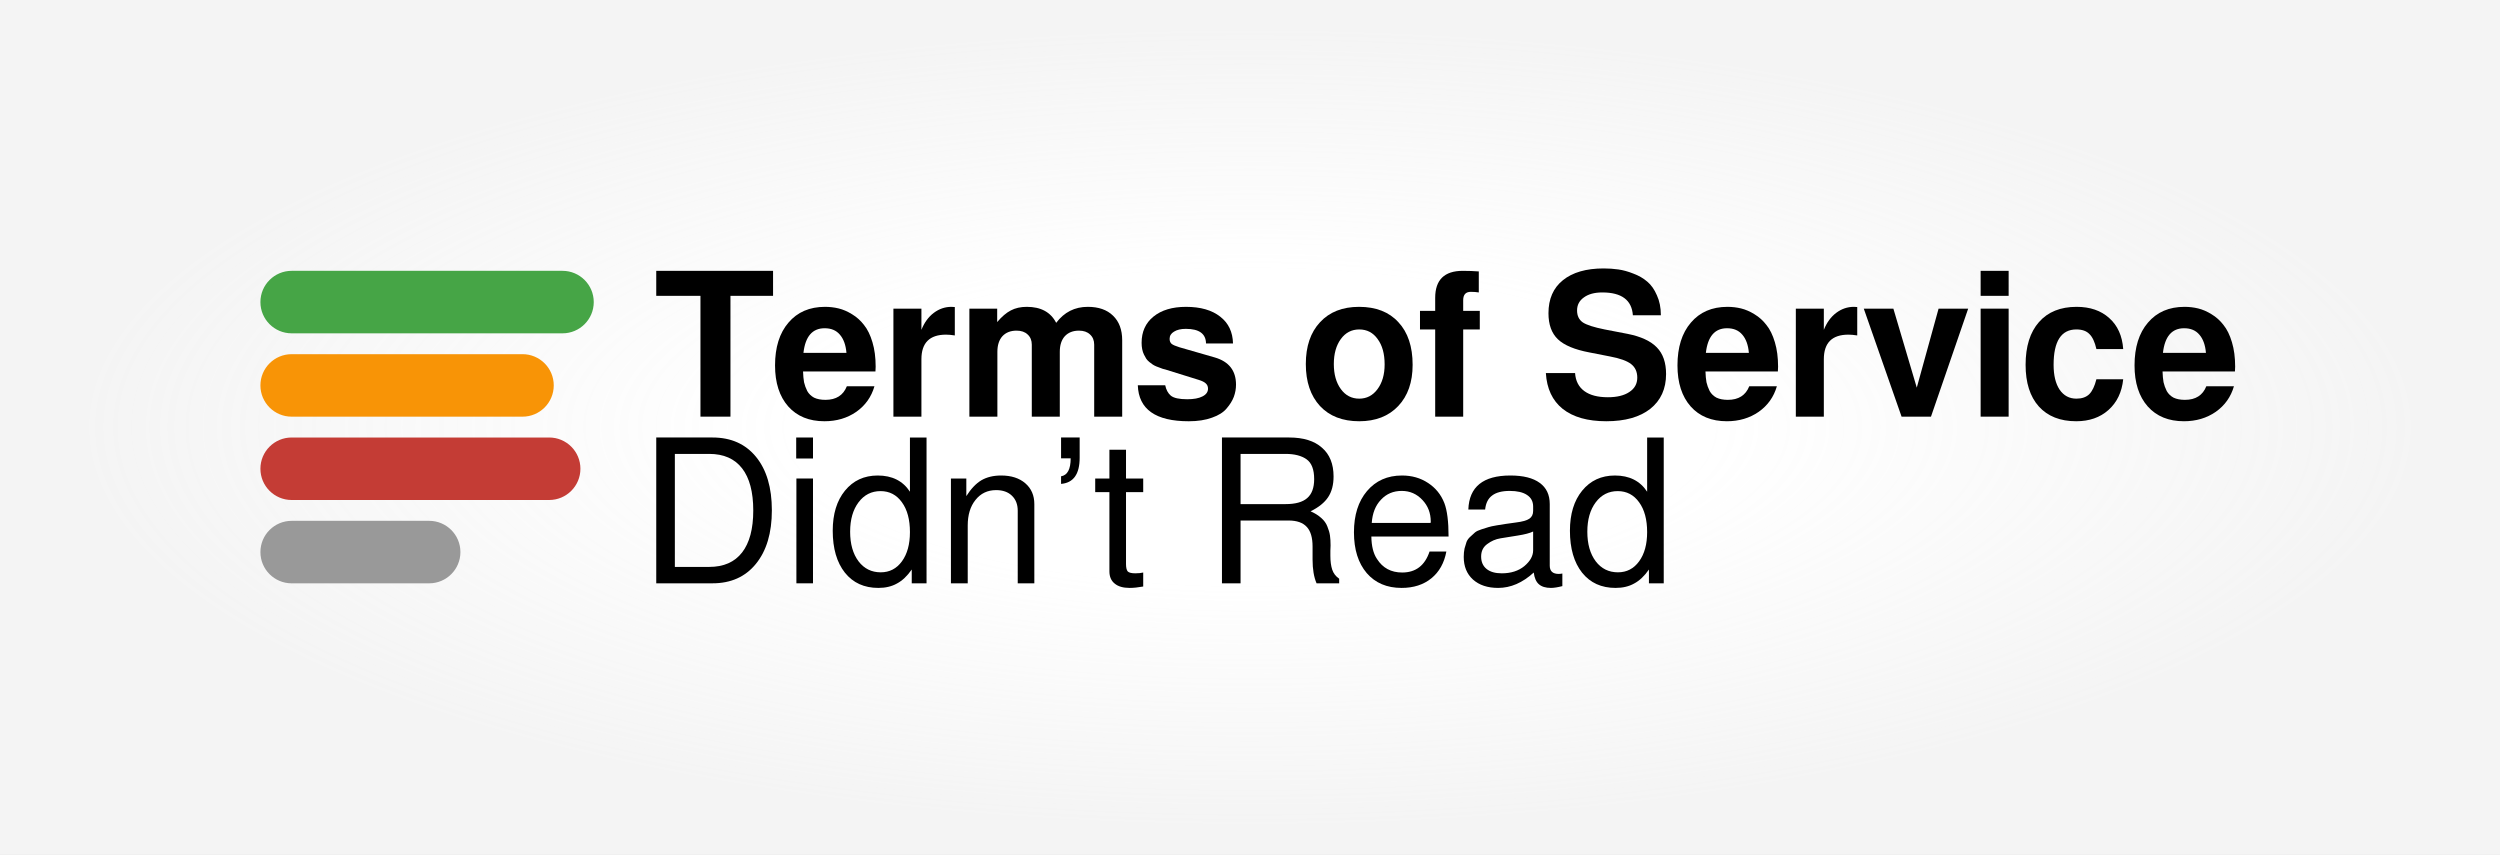
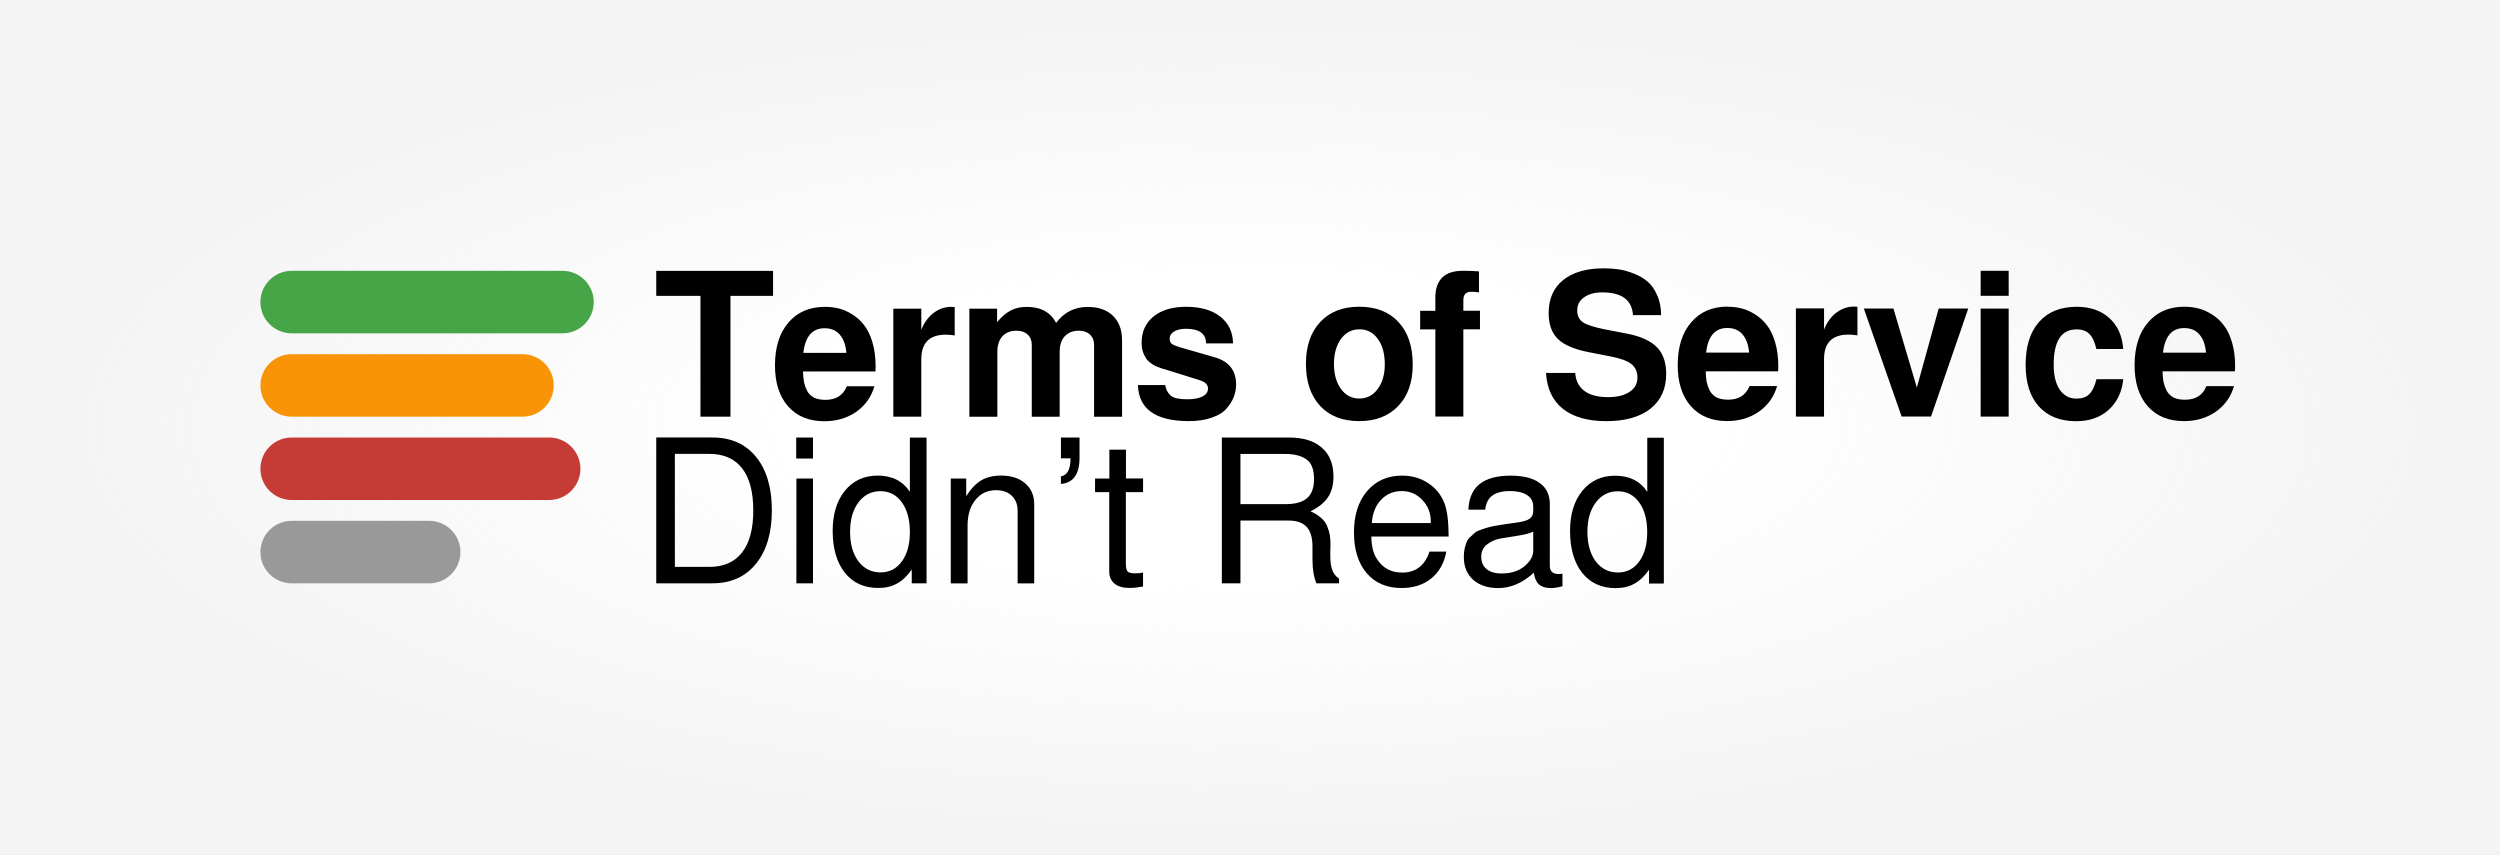
<svg xmlns="http://www.w3.org/2000/svg" xmlns:xlink="http://www.w3.org/1999/xlink" width="960" height="328">
  <defs>
    <radialGradient xlink:href="#a" cx="198.1" cy="329.221" fx="198.1" fy="329.221" r="198.1" gradientTransform="matrix(1 0 0 .379 0 204.579)" gradientUnits="userSpaceOnUse" spreadMethod="pad" />
    <linearGradient id="a">
      <stop offset="0" stop-color="#c8c8c8" stop-opacity="0" />
      <stop offset=".367" stop-color="#c8c8c8" stop-opacity="0" />
      <stop offset=".934" stop-color="#c8c8c8" stop-opacity=".196" />
      <stop offset="1" stop-color="#c8c8c8" stop-opacity=".196" />
    </linearGradient>
    <linearGradient id="b">
      <stop offset="0" stop-color="#c8c8c8" stop-opacity="0" />
      <stop offset=".367" stop-color="#c8c8c8" stop-opacity="0" />
      <stop offset=".934" stop-color="#c8c8c8" stop-opacity=".196" />
      <stop offset="1" stop-color="#c8c8c8" stop-opacity=".196" />
    </linearGradient>
    <radialGradient xlink:href="#b" id="c" gradientUnits="userSpaceOnUse" gradientTransform="matrix(2.423 0 0 .828 -50 17.671)" spreadMethod="pad" cx="198.1" cy="329.221" fx="198.1" fy="329.221" r="198.1" />
  </defs>
  <g transform="translate(50 -126.221)">
    <path fill="#fff" d="M-50 126.22h960v328H-50z" />
    <path fill="url(#c)" d="M-50 126.22h960v328H-50z" />
    <rect ry="12" rx="12" y="230.221" x="50" height="24" width="128" fill="#46a546" />
    <rect width="112.64" height="24" x="50" y="262.221" rx="12" ry="12" fill="#f89406" />
    <rect ry="12" rx="12" y="294.221" x="50" height="24" width="122.88" fill="#c43c35" />
    <rect width="76.8" height="24" x="50" y="326.221" rx="12" ry="12" fill="#999" />
    <g style="line-height:90%" font-size="19.202" letter-spacing="0" word-spacing="0" font-family="FreeSans">
-       <path style="line-height:90%;-inkscape-font-specification:FreeSans Bold" d="M202 350.215V294.22h21.583c7.118 0 12.7 2.485 16.745 7.452 4.045 4.967 6.067 11.803 6.067 20.507s-2.048 15.566-6.144 20.584c-4.045 4.967-9.6 7.45-16.667 7.45H202m7.143-6.298h13.21c5.532 0 9.73-1.843 12.598-5.53 2.868-3.687 4.302-9.063 4.302-16.13 0-7.117-1.434-12.52-4.3-16.206-2.87-3.687-7.067-5.53-12.598-5.53h-13.21v43.396" font-weight="bold" />
-       <path style="line-height:90%;-inkscape-font-specification:FreeSans" d="M262.192 309.967v40.248h-6.375v-40.248h6.375m0-15.746v8.066h-6.452v-8.065h6.452" />
-       <path style="line-height:90%;-inkscape-font-specification:FreeSans" d="M305.793 294.22v55.995h-5.684v-5.3c-1.742 2.51-3.637 4.3-5.685 5.376-1.997 1.128-4.378 1.69-7.143 1.69-5.428 0-9.704-1.945-12.827-5.836-3.124-3.943-4.686-9.32-4.686-16.13 0-6.4 1.56-11.52 4.685-15.362 3.174-3.89 7.373-5.837 12.596-5.837 5.532 0 9.654 2.074 12.368 6.22v-20.814h6.375m-17.666 20.586c-3.482 0-6.3 1.434-8.45 4.3-2.15 2.87-3.225 6.632-3.225 11.292 0 4.71 1.075 8.5 3.226 11.368 2.15 2.816 4.992 4.224 8.525 4.224 3.38 0 6.094-1.408 8.142-4.224 2.048-2.817 3.072-6.555 3.073-11.214 0-4.814-1.025-8.63-3.073-11.445-2.048-2.867-4.788-4.3-8.218-4.3" />
-       <path style="line-height:90%;-inkscape-font-specification:FreeSans" d="M315.154 309.967h5.914v6.76c1.792-2.817 3.712-4.84 5.76-6.07 2.1-1.228 4.635-1.842 7.605-1.842 3.89 0 6.99.998 9.294 2.995 2.304 1.997 3.456 4.66 3.456 7.988v30.417h-6.375v-27.882c0-2.407-.743-4.327-2.228-5.76-1.485-1.434-3.507-2.15-6.067-2.15-3.278 0-5.915 1.253-7.912 3.762-1.996 2.458-2.994 5.735-2.994 9.832v22.198h-6.452v-40.248" />
-       <path style="line-height:90%;-inkscape-font-specification:FreeSans" d="M357.448 294.22h7.143v7.76c0 6.297-2.38 9.65-7.142 10.06v-2.918c2.458-.41 3.687-2.714 3.687-6.913h-3.687v-7.99" />
-       <path style="line-height:90%;-inkscape-font-specification:FreeSans" d="M388.993 309.967v5.223h-6.605v27.574c0 1.434.23 2.407.69 2.92.513.46 1.46.69 2.843.69 1.28 0 2.305-.102 3.073-.307v5.377c-1.997.358-3.738.537-5.223.537-2.51 0-4.43-.562-5.76-1.69-1.332-1.074-1.997-2.636-1.997-4.684V315.19h-5.454v-5.223h5.453v-11.06h6.375v11.06h6.605" />
-       <path style="line-height:90%;-inkscape-font-specification:FreeSans" d="M453.258 322.564c1.64.716 2.996 1.56 4.07 2.534 1.128.973 1.92 2.074 2.382 3.303.512 1.23.845 2.382 1 3.457.152 1.076.23 2.356.23 3.84 0 .462-.025 1.127-.078 1.998v1.92c0 2.1.23 3.866.692 5.3.46 1.434 1.357 2.61 2.688 3.533v1.767h-8.68c-1.024-2.356-1.536-5.403-1.536-9.14v-4.993c0-3.43-.742-5.94-2.227-7.527-1.486-1.64-3.816-2.458-6.99-2.458h-18.435v24.118h-7.143V294.22h25.808c5.48 0 9.678 1.307 12.596 3.918 2.97 2.56 4.455 6.248 4.455 11.06 0 3.176-.69 5.813-2.073 7.912-1.382 2.1-3.635 3.917-6.76 5.454m1.384-12.367c0-3.686-.972-6.22-2.918-7.604-1.946-1.382-4.634-2.073-8.065-2.074h-17.282v19.278h17.282c3.79 0 6.554-.768 8.296-2.304 1.792-1.536 2.688-3.968 2.688-7.297" />
-       <path style="line-height:90%;-inkscape-font-specification:FreeSans" d="M506.248 332.24H476.6c.05 3.688.768 6.556 2.15 8.604 2.202 3.482 5.428 5.223 9.678 5.223 5.223 0 8.73-2.688 10.523-8.065h6.453c-.82 4.404-2.74 7.834-5.76 10.292-3.022 2.458-6.837 3.687-11.445 3.687-5.633 0-10.088-1.893-13.365-5.683-3.277-3.84-4.916-9.063-4.916-15.67 0-6.604 1.665-11.878 4.993-15.82 3.38-3.995 7.86-5.992 13.442-5.992 3.79 0 7.117.947 9.985 2.842 2.918 1.894 5.018 4.48 6.298 7.757 1.075 2.817 1.613 7.092 1.613 12.827m-29.495-5.222h22.582c.05-.102.077-.256.077-.46 0-3.33-1.075-6.12-3.226-8.373-2.15-2.304-4.788-3.456-7.91-3.456-3.227 0-5.89 1.126-7.99 3.38-2.1 2.2-3.277 5.17-3.533 8.908" />
-       <path style="line-height:90%;-inkscape-font-specification:FreeSans" d="M513.842 321.872c.308-8.705 5.684-13.057 16.13-13.057 4.967 0 8.73.947 11.29 2.842 2.56 1.843 3.842 4.557 3.842 8.14v23.658c0 2.1 1.152 3.15 3.456 3.15.46 0 .922-.052 1.383-.154v4.84c-1.793.46-3.252.69-4.38.69-2.047 0-3.61-.485-4.684-1.458-1.025-.922-1.665-2.407-1.92-4.455-4.302 3.943-8.86 5.914-13.673 5.914-4.045 0-7.27-1.074-9.678-3.225-2.356-2.15-3.534-5.044-3.534-8.68 0-1.177.102-2.252.307-3.225.256-.973.512-1.818.768-2.535.308-.768.82-1.46 1.537-2.074.717-.664 1.306-1.202 1.767-1.612.512-.41 1.33-.793 2.458-1.152 1.177-.41 2.074-.69 2.688-.845.615-.203 1.69-.434 3.226-.69 1.536-.256 2.663-.435 3.38-.538.717-.102 1.997-.28 3.84-.537 2.51-.307 4.25-.794 5.223-1.46.972-.665 1.458-1.664 1.458-2.995v-1.69c0-1.946-.793-3.43-2.38-4.455-1.537-1.024-3.74-1.536-6.606-1.536-2.97 0-5.223.588-6.76 1.766-1.536 1.126-2.432 2.918-2.688 5.376h-6.452m12.827 24.502c3.533 0 6.426-.922 8.68-2.765 2.252-1.896 3.378-3.918 3.378-6.07v-7.22c-1.28.616-3.226 1.128-5.837 1.537-2.56.41-4.787.768-6.68 1.076-1.896.307-3.61 1.05-5.148 2.227-1.536 1.127-2.304 2.714-2.304 4.762 0 2.048.69 3.636 2.074 4.762 1.383 1.127 3.328 1.69 5.837 1.69" />
-       <path style="line-height:90%;-inkscape-font-specification:FreeSans" d="M588.875 294.22v55.995h-5.684v-5.3c-1.74 2.51-3.635 4.3-5.683 5.376-1.997 1.128-4.378 1.69-7.143 1.69-5.428 0-9.703-1.945-12.827-5.836-3.124-3.943-4.685-9.32-4.685-16.13 0-6.4 1.56-11.52 4.685-15.362 3.175-3.89 7.374-5.837 12.597-5.837 5.53 0 9.652 2.074 12.366 6.22v-20.814h6.375m-17.666 20.586c-3.483 0-6.3 1.434-8.45 4.3-2.15 2.87-3.226 6.632-3.226 11.292 0 4.71 1.075 8.5 3.226 11.368 2.15 2.816 4.993 4.224 8.526 4.224 3.38 0 6.093-1.408 8.14-4.224 2.05-2.817 3.074-6.555 3.074-11.214 0-4.814-1.024-8.63-3.073-11.445-2.048-2.867-4.787-4.3-8.218-4.3" />
+       <path style="line-height:90%;-inkscape-font-specification:FreeSans Bold" d="M202 350.215V294.22h21.583c7.118 0 12.7 2.485 16.745 7.452 4.045 4.967 6.067 11.803 6.067 20.507s-2.048 15.56-6.144 20.58c-4.04 4.96-9.6 7.45-16.66 7.45H202m7.143-6.3h13.21c5.532 0 9.73-1.85 12.598-5.53 2.87-3.69 4.31-9.07 4.31-16.13 0-7.12-1.43-12.52-4.3-16.21-2.87-3.69-7.06-5.53-12.6-5.53h-13.21v43.39" font-weight="bold" />
+       <path style="line-height:90%;-inkscape-font-specification:FreeSans" d="M262.192 309.967v40.248h-6.375v-40.248h6.375m0-15.746v8.07h-6.452v-8.06h6.452m43.6 0v56h-5.683v-5.3c-1.75 2.51-3.64 4.3-5.69 5.38-2 1.13-4.38 1.69-7.15 1.69-5.43 0-9.71-1.94-12.83-5.83-3.13-3.94-4.69-9.32-4.69-16.13 0-6.4 1.56-11.52 4.68-15.36 3.17-3.89 7.37-5.83 12.59-5.83 5.53 0 9.65 2.08 12.37 6.22v-20.82h6.37m-17.66 20.58c-3.48 0-6.3 1.44-8.45 4.3-2.15 2.87-3.22 6.63-3.22 11.29 0 4.71 1.07 8.5 3.22 11.37 2.15 2.82 4.99 4.23 8.53 4.23 3.38 0 6.09-1.41 8.14-4.23 2.05-2.82 3.07-6.55 3.07-11.21 0-4.82-1.03-8.63-3.08-11.45-2.05-2.87-4.79-4.3-8.22-4.3m27.03-4.84h5.91v6.76c1.79-2.82 3.71-4.84 5.76-6.07 2.1-1.23 4.63-1.84 7.6-1.84 3.89 0 6.99.99 9.29 2.99 2.3 2 3.46 4.66 3.46 7.99v30.42h-6.37v-27.88c0-2.41-.75-4.33-2.23-5.76-1.49-1.43-3.51-2.15-6.07-2.15-3.28 0-5.92 1.25-7.92 3.76-2 2.46-3 5.74-3 9.83v22.2h-6.45v-40.25m42.3-15.75h7.14V302c0 6.3-2.38 9.65-7.14 10.06v-2.918c2.46-.41 3.68-2.72 3.68-6.92h-3.68v-7.99m31.54 15.75v5.223h-6.61v27.57c0 1.43.23 2.404.69 2.92.51.46 1.46.69 2.84.69 1.28 0 2.3-.105 3.07-.31v5.375c-2 .36-3.74.54-5.22.54-2.51 0-4.43-.56-5.76-1.69-1.33-1.07-2-2.63-2-4.68V315.2h-5.45v-5.22h5.5V298.9h6.37v11.06h6.6m64.26 12.596c1.64.717 2.99 1.56 4.07 2.535 1.13.98 1.92 2.08 2.38 3.31.51 1.23.84 2.39 1 3.46.15 1.08.23 2.36.23 3.84 0 .46-.03 1.13-.08 2v1.92c0 2.1.23 3.87.69 5.3.46 1.43 1.36 2.61 2.69 3.53v1.77h-8.68c-1.03-2.36-1.54-5.4-1.54-9.14v-4.99c0-3.43-.75-5.94-2.23-7.52-1.49-1.64-3.82-2.46-6.99-2.46h-18.44v24.12h-7.14v-56H445c5.48 0 9.68 1.31 12.6 3.92 2.97 2.56 4.45 6.25 4.45 11.06 0 3.18-.69 5.82-2.08 7.91-1.38 2.1-3.63 3.92-6.76 5.46m1.39-12.36c0-3.68-.97-6.22-2.92-7.6s-4.63-2.07-8.07-2.08h-17.28v19.27h17.28c3.79 0 6.55-.77 8.29-2.3 1.79-1.53 2.69-3.97 2.69-7.3m51.6 22.05h-29.6c.05 3.69.76 6.55 2.15 8.6 2.2 3.48 5.42 5.23 9.67 5.23 5.22 0 8.73-2.68 10.52-8.06h6.46c-.82 4.41-2.74 7.84-5.76 10.3-3.02 2.46-6.83 3.69-11.44 3.69-5.63 0-10.09-1.89-13.36-5.68-3.27-3.84-4.91-9.06-4.91-15.67 0-6.6 1.67-11.88 5-15.82 3.38-3.99 7.86-5.99 13.45-5.99 3.79 0 7.12.95 9.99 2.84 2.92 1.89 5.02 4.48 6.3 7.76 1.08 2.82 1.61 7.1 1.61 12.83m-29.49-5.22h22.58c.05-.1.08-.25.08-.46 0-3.33-1.08-6.12-3.23-8.37-2.15-2.3-4.78-3.45-7.91-3.45-3.22 0-5.89 1.13-7.99 3.38-2.1 2.2-3.27 5.17-3.53 8.91m37.09-5.15c.31-8.7 5.68-13.06 16.13-13.06 4.97 0 8.73.95 11.29 2.85 2.56 1.84 3.84 4.55 3.84 8.14v23.65c0 2.1 1.15 3.15 3.46 3.15.46 0 .92-.05 1.39-.15v4.84c-1.79.46-3.25.69-4.38.69-2.04 0-3.61-.48-4.68-1.46-1.02-.92-1.66-2.4-1.92-4.45-4.3 3.94-8.86 5.91-13.67 5.91-4.05 0-7.27-1.07-9.68-3.23-2.36-2.15-3.54-5.05-3.54-8.68 0-1.18.1-2.25.3-3.23.25-.97.51-1.82.77-2.53.3-.77.82-1.46 1.53-2.07.715-.66 1.304-1.2 1.765-1.61.51-.41 1.33-.79 2.46-1.15 1.18-.41 2.08-.69 2.69-.84.62-.21 1.69-.44 3.23-.69 1.54-.26 2.67-.44 3.38-.54.72-.1 2-.28 3.84-.54 2.51-.31 4.25-.8 5.23-1.46.97-.67 1.46-1.67 1.46-3v-1.69c0-1.95-.79-3.43-2.38-4.45-1.536-1.03-3.74-1.54-6.605-1.54-2.97 0-5.22.59-6.76 1.76-1.535 1.13-2.43 2.92-2.69 5.38h-6.45m12.83 24.5c3.53 0 6.424-.92 8.68-2.76 2.25-1.89 3.376-3.91 3.376-6.07v-7.22c-1.28.62-3.223 1.13-5.84 1.54-2.56.41-4.782.77-6.68 1.08-1.89.31-3.61 1.05-5.15 2.23-1.53 1.13-2.3 2.72-2.3 4.76s.69 3.64 2.078 4.77c1.38 1.13 3.33 1.69 5.83 1.69m62.21-52.15v55.99h-5.68v-5.3c-1.74 2.51-3.632 4.3-5.68 5.38-2 1.13-4.38 1.69-7.143 1.69-5.43 0-9.7-1.94-12.83-5.83-3.12-3.95-4.68-9.32-4.68-16.13 0-6.4 1.56-11.52 4.69-15.37 3.17-3.89 7.37-5.84 12.6-5.84 5.53 0 9.65 2.07 12.36 6.22V294.3h6.38m-17.69 20.57c-3.49 0-6.3 1.44-8.45 4.3-2.15 2.87-3.23 6.63-3.23 11.29 0 4.71 1.08 8.5 3.23 11.37 2.15 2.82 4.99 4.23 8.52 4.23 3.38 0 6.1-1.41 8.14-4.23 2.05-2.82 3.08-6.55 3.08-11.21 0-4.82-1.03-8.63-3.08-11.45-2.05-2.87-4.78-4.3-8.22-4.3" />
    </g>
-     <g style="line-height:90%" font-size="19.202" letter-spacing="0" word-spacing="0" font-family="FreeSans" font-weight="bold">
-       <path style="line-height:90%;-inkscape-font-specification:FreeSans Bold" d="M230.495 239.824v46.39h-11.52v-46.39H202v-9.6h44.855v9.6h-16.36" />
-       <path style="line-height:90%;-inkscape-font-specification:FreeSans Bold" d="M266.82 244.048c1.792 0 3.533.205 5.223.614 1.69.41 3.405 1.153 5.146 2.228 1.79 1.075 3.327 2.458 4.607 4.147 1.33 1.64 2.407 3.84 3.226 6.606.82 2.714 1.23 5.837 1.23 9.37 0 .615-.027 1.23-.078 1.843H258.37c.052 1.588.18 2.97.385 4.148.256 1.126.666 2.253 1.23 3.38.614 1.075 1.484 1.92 2.61 2.534 1.178.563 2.638.845 4.378.845 4.097 0 6.836-1.74 8.22-5.223h10.598c-1.177 4.096-3.506 7.373-6.988 9.83-3.482 2.408-7.553 3.61-12.213 3.61-5.89 0-10.523-1.893-13.903-5.683-3.38-3.84-5.07-9.088-5.07-15.745 0-6.964 1.717-12.442 5.147-16.436 3.43-4.045 8.116-6.068 14.056-6.068m8.218 17.665c-.256-3.02-1.1-5.35-2.534-6.99-1.383-1.637-3.33-2.457-5.838-2.457-4.71 0-7.424 3.15-8.14 9.447h16.512" />
-       <path style="line-height:90%;-inkscape-font-specification:FreeSans Bold" d="M293.07 244.74h10.754v8.14c1.126-2.815 2.714-4.992 4.762-6.528 2.048-1.536 4.3-2.304 6.76-2.304.46 0 .895.024 1.304.077v10.906c-1.28-.204-2.406-.306-3.38-.306-6.297 0-9.446 3.15-9.446 9.447v22.045H293.07V244.74" />
-       <path style="line-height:90%;-inkscape-font-specification:FreeSans Bold" d="M322.243 244.74h10.676v5.145c1.79-2.1 3.532-3.584 5.222-4.455 1.74-.92 3.79-1.382 6.144-1.382 5.428 0 9.192 2.048 11.29 6.144 3.073-4.096 7.118-6.144 12.136-6.144 4.148 0 7.374 1.127 9.678 3.38 2.355 2.252 3.533 5.402 3.533 9.447v29.34H370.17v-27.65c0-1.64-.538-2.945-1.613-3.918-1.024-.973-2.432-1.46-4.224-1.46-2.304 0-4.122.718-5.453 2.15-1.28 1.435-1.92 3.432-1.92 5.992v24.885h-10.753v-27.65c0-1.64-.538-2.945-1.613-3.918-1.024-.973-2.433-1.46-4.225-1.46-2.305 0-4.123.718-5.454 2.15-1.28 1.435-1.92 3.432-1.92 5.992v24.885h-10.753V244.74" />
-       <path style="line-height:90%;-inkscape-font-specification:FreeSans Bold" d="M397.44 274.156c.358 1.74 1.075 3.072 2.15 3.994 1.127.922 3.227 1.382 6.3 1.382 2.508 0 4.454-.358 5.836-1.075 1.434-.717 2.15-1.715 2.15-2.995 0-.82-.28-1.485-.844-1.997-.512-.512-1.434-.973-2.765-1.383l-12.827-3.994c-.05 0-.358-.076-.922-.23-.563-.205-.972-.358-1.228-.46-.205-.103-.615-.257-1.23-.462-.614-.256-1.1-.512-1.46-.768-.306-.256-.716-.563-1.228-.92-.512-.41-.92-.846-1.23-1.307-.255-.46-.536-.972-.843-1.535-.31-.615-.54-1.306-.693-2.074-.153-.767-.23-1.586-.23-2.457 0-4.25 1.51-7.604 4.532-10.062 3.07-2.507 7.244-3.762 12.518-3.762 5.58 0 9.96 1.255 13.134 3.763 3.175 2.46 4.813 5.89 4.915 10.294H413.11c-.053-3.738-2.638-5.607-7.76-5.607-1.893 0-3.404.358-4.53 1.075-1.127.666-1.69 1.587-1.69 2.765 0 .82.256 1.46.768 1.92.512.41 1.51.845 2.995 1.306l13.595 3.917c5.428 1.587 8.142 5.07 8.142 10.446 0 1.587-.282 3.15-.845 4.685-.564 1.486-1.485 2.97-2.765 4.456-1.23 1.484-3.098 2.662-5.607 3.533-2.51.92-5.48 1.38-8.91 1.38-12.75 0-19.278-4.607-19.585-13.824h10.522" />
-       <path style="line-height:90%;-inkscape-font-specification:FreeSans Bold" d="M471.864 244.048c6.503 0 11.547 1.97 15.13 5.914 3.637 3.892 5.454 9.345 5.454 16.36 0 6.656-1.843 11.93-5.53 15.822-3.686 3.89-8.68 5.837-14.977 5.837-6.4 0-11.417-1.945-15.053-5.836-3.635-3.943-5.453-9.32-5.453-16.13 0-6.81 1.818-12.16 5.453-16.052 3.636-3.943 8.628-5.914 14.977-5.914m.077 8.68c-2.918 0-5.273 1.228-7.065 3.686-1.792 2.458-2.688 5.658-2.688 9.6 0 3.943.896 7.144 2.688 9.6 1.792 2.46 4.147 3.688 7.066 3.688 2.87 0 5.198-1.203 6.99-3.61 1.844-2.458 2.766-5.632 2.766-9.524 0-4.096-.897-7.348-2.69-9.754-1.74-2.458-4.095-3.687-7.065-3.687" />
-       <path style="line-height:90%;-inkscape-font-specification:FreeSans Bold" d="M518.24 245.584v7.143h-6.375v33.488h-10.753v-33.488h-5.837v-7.143h5.837v-4.992c0-6.913 3.533-10.37 10.6-10.37 2.1 0 4.147.078 6.144.23v8.066c-.922-.154-1.946-.23-3.072-.23-1.946 0-2.92 1.075-2.92 3.225v4.07h6.376" />
-       <path style="line-height:90%;-inkscape-font-specification:FreeSans Bold" d="M587.775 247.274h-10.753c-.41-5.837-4.327-8.756-11.75-8.756-2.97 0-5.327.64-7.068 1.92-1.74 1.23-2.61 2.893-2.61 4.992 0 2.05.74 3.585 2.226 4.61 1.485.972 4.276 1.868 8.372 2.687l8.756 1.69c5.172 1.024 8.935 2.765 11.29 5.223 2.356 2.406 3.534 5.81 3.534 10.215 0 5.684-2.023 10.138-6.068 13.364-4.045 3.174-9.677 4.76-16.897 4.76-7.17 0-12.75-1.586-16.744-4.76-3.943-3.175-6.093-7.758-6.452-13.75h11.215c.205 3.022 1.382 5.326 3.533 6.913 2.15 1.588 5.172 2.38 9.063 2.38 3.483 0 6.223-.664 8.22-1.996 2.048-1.33 3.072-3.174 3.072-5.53 0-2.253-.794-3.994-2.38-5.222-1.59-1.23-4.302-2.202-8.143-2.92l-7.835-1.535c-5.684-1.075-9.73-2.765-12.135-5.07-2.407-2.304-3.61-5.632-3.61-9.984 0-5.48 1.843-9.703 5.53-12.673 3.738-3.02 8.96-4.532 15.668-4.532 1.946 0 3.815.13 5.607.385 1.844.256 3.79.794 5.837 1.613 2.05.768 3.815 1.792 5.3 3.072 1.485 1.23 2.714 2.97 3.687 5.223 1.023 2.202 1.535 4.762 1.535 7.68" />
-       <path style="line-height:90%;-inkscape-font-specification:FreeSans Bold" d="M613.35 244.048c1.79 0 3.532.205 5.222.614 1.69.41 3.405 1.153 5.146 2.228 1.792 1.075 3.328 2.458 4.608 4.147 1.332 1.64 2.407 3.84 3.226 6.606.82 2.714 1.23 5.837 1.23 9.37 0 .615-.025 1.23-.078 1.843H604.9c.052 1.588.18 2.97.384 4.148.256 1.126.666 2.253 1.23 3.38.614 1.075 1.484 1.92 2.61 2.534 1.178.563 2.638.845 4.38.845 4.095 0 6.834-1.74 8.217-5.223h10.6c-1.177 4.096-3.507 7.373-6.99 9.83-3.48 2.408-7.552 3.61-12.21 3.61-5.89 0-10.524-1.893-13.903-5.683-3.38-3.84-5.07-9.088-5.07-15.745 0-6.964 1.716-12.442 5.146-16.436 3.43-4.045 8.116-6.068 14.056-6.068m8.217 17.665c-.256-3.02-1.1-5.35-2.534-6.99-1.383-1.637-3.33-2.457-5.838-2.457-4.71 0-7.424 3.15-8.14 9.447h16.512" />
-       <path style="line-height:90%;-inkscape-font-specification:FreeSans Bold" d="M639.6 244.74h10.753v8.14c1.127-2.815 2.714-4.992 4.762-6.528 2.048-1.536 4.3-2.304 6.76-2.304.46 0 .895.024 1.305.077v10.906c-1.28-.204-2.407-.306-3.38-.306-6.298 0-9.447 3.15-9.447 9.447v22.045H639.6V244.74" />
-       <path style="line-height:90%;-inkscape-font-specification:FreeSans Bold" d="M691.496 286.215h-11.29L665.69 244.74h11.366l8.987 30.338 8.372-30.34h11.367l-14.286 41.477" />
-       <path style="line-height:90%;-inkscape-font-specification:FreeSans Bold" d="M721.316 244.74v41.475h-10.753V244.74h10.753m0-14.517v9.6h-10.753v-9.6h10.753" />
-       <path style="line-height:90%;-inkscape-font-specification:FreeSans Bold" d="M747.34 252.727c-5.838 0-8.757 4.532-8.757 13.595 0 4.045.768 7.22 2.304 9.524 1.588 2.304 3.738 3.456 6.452 3.456 2.1 0 3.737-.563 4.915-1.69 1.178-1.177 2.1-3.098 2.765-5.76h10.292c-.512 4.967-2.407 8.91-5.684 11.828-3.226 2.867-7.348 4.3-12.366 4.3-6.144 0-10.932-1.893-14.362-5.683-3.38-3.79-5.07-9.114-5.07-15.975 0-7.066 1.716-12.545 5.146-16.437 3.43-3.89 8.244-5.837 14.44-5.837 5.172 0 9.345 1.434 12.52 4.3 3.225 2.87 5.017 6.837 5.376 11.906H755.02c-.615-2.714-1.51-4.634-2.688-5.76-1.127-1.178-2.79-1.767-4.993-1.767" />
-       <path style="line-height:90%;-inkscape-font-specification:FreeSans Bold" d="M788.864 244.048c1.792 0 3.533.205 5.223.614 1.69.41 3.405 1.153 5.146 2.228 1.792 1.075 3.328 2.458 4.608 4.147 1.332 1.64 2.408 3.84 3.227 6.606.82 2.714 1.23 5.837 1.23 9.37 0 .615-.025 1.23-.078 1.843h-27.805c.05 1.588.18 2.97.384 4.148.255 1.126.665 2.253 1.228 3.38.615 1.075 1.485 1.92 2.612 2.534 1.177.563 2.637.845 4.378.845 4.096 0 6.835-1.74 8.218-5.223h10.6c-1.18 4.096-3.508 7.373-6.99 9.83-3.482 2.408-7.553 3.61-12.213 3.61-5.888 0-10.522-1.893-13.902-5.683-3.378-3.84-5.068-9.088-5.068-15.745 0-6.964 1.716-12.442 5.146-16.436 3.43-4.045 8.116-6.068 14.056-6.068m8.218 17.665c-.256-3.02-1.1-5.35-2.534-6.99-1.383-1.637-3.33-2.457-5.838-2.457-4.71 0-7.424 3.15-8.14 9.447h16.512" />
-     </g>
+     <path style="line-height:90%;-inkscape-font-specification:FreeSans Bold" d="M230.495 239.824v46.39h-11.52v-46.39H202v-9.6h44.855v9.6h-16.36m36.325 4.224c1.792 0 3.533.205 5.223.614 1.69.41 3.405 1.153 5.146 2.228 1.79 1.075 3.32 2.458 4.6 4.147 1.33 1.64 2.4 3.84 3.22 6.606.82 2.714 1.23 5.837 1.23 9.37 0 .615-.03 1.23-.08 1.843h-27.8c.05 1.588.18 2.97.38 4.148.25 1.126.66 2.253 1.23 3.38.61 1.075 1.48 1.92 2.61 2.534 1.18.563 2.64.845 4.38.845 4.09 0 6.83-1.74 8.22-5.223h10.59c-1.17 4.096-3.5 7.373-6.99 9.83-3.48 2.408-7.56 3.61-12.22 3.61-5.89 0-10.52-1.893-13.9-5.683-3.38-3.84-5.07-9.088-5.07-15.745 0-6.964 1.72-12.442 5.15-16.436 3.43-4.045 8.11-6.068 14.05-6.068m8.22 17.665c-.26-3.02-1.1-5.35-2.54-6.99-1.39-1.637-3.33-2.457-5.84-2.457-4.71 0-7.42 3.15-8.14 9.447H275m18.03-16.973h10.75v8.14c1.125-2.815 2.713-4.992 4.76-6.528 2.048-1.536 4.3-2.304 6.76-2.304.46 0 .895.024 1.304.077v10.906c-1.28-.2-2.404-.3-3.38-.3-6.295 0-9.444 3.15-9.444 9.45v22.05h-10.75v-41.48m29.174 0h10.68v5.15c1.79-2.1 3.53-3.58 5.22-4.45 1.74-.92 3.79-1.38 6.14-1.38 5.43 0 9.19 2.05 11.29 6.15 3.07-4.09 7.12-6.14 12.13-6.14 4.15 0 7.37 1.13 9.68 3.38 2.35 2.25 3.53 5.4 3.53 9.45v29.34h-10.75V258.6c0-1.64-.54-2.948-1.616-3.92-1.02-.974-2.43-1.46-4.22-1.46-2.307 0-4.12.72-5.456 2.15-1.28 1.434-1.92 3.43-1.92 5.99v24.88H346.2v-27.65c0-1.64-.537-2.944-1.612-3.917-1.024-.973-2.433-1.46-4.225-1.46-2.308 0-4.126.718-5.457 2.15-1.28 1.435-1.92 3.43-1.92 5.99v24.886h-10.75v-41.47m75.2 29.41c.357 1.74 1.074 3.07 2.15 3.99 1.126.92 3.226 1.38 6.3 1.38 2.507 0 4.453-.36 5.835-1.08 1.44-.72 2.15-1.72 2.15-3 0-.82-.28-1.49-.84-2-.51-.51-1.43-.98-2.76-1.39l-12.82-4c-.05 0-.36-.08-.92-.23-.56-.2-.97-.36-1.23-.46-.2-.1-.61-.26-1.23-.46-.61-.26-1.1-.51-1.46-.77-.3-.26-.71-.56-1.23-.92-.51-.41-.92-.85-1.23-1.31l-.84-1.53c-.31-.62-.54-1.31-.7-2.08-.15-.77-.23-1.59-.23-2.46 0-4.25 1.51-7.61 4.53-10.07 3.07-2.51 7.25-3.76 12.52-3.76 5.58 0 9.96 1.25 13.14 3.76 3.18 2.46 4.82 5.89 4.92 10.29h-10.36c-.05-3.74-2.64-5.61-7.76-5.61-1.89 0-3.4.36-4.53 1.07-1.12.66-1.69 1.58-1.69 2.76 0 .82.26 1.46.77 1.92.52.41 1.51.84 3 1.3l13.6 3.92c5.43 1.58 8.14 5.07 8.14 10.44 0 1.58-.28 3.15-.84 4.68-.56 1.49-1.48 2.97-2.76 4.46-1.23 1.48-3.1 2.66-5.61 3.53-2.51.92-5.48 1.38-8.91 1.38-12.75 0-19.28-4.61-19.58-13.83h10.52M471.9 244c6.51 0 11.55 1.97 15.13 5.91 3.64 3.89 5.46 9.347 5.46 16.36 0 6.658-1.84 11.93-5.53 15.82-3.69 3.89-8.68 5.84-14.98 5.84-6.4 0-11.41-1.94-15.05-5.832-3.63-3.94-5.45-9.32-5.45-16.13 0-6.81 1.82-12.16 5.45-16.05 3.64-3.94 8.63-5.91 14.98-5.91m.08 8.68c-2.92 0-5.27 1.23-7.06 3.687s-2.69 5.657-2.69 9.6c0 3.94.9 7.14 2.69 9.6s4.15 3.687 7.07 3.687c2.87 0 5.2-1.208 6.99-3.61 1.85-2.46 2.77-5.637 2.77-9.53 0-4.1-.9-7.35-2.69-9.76-1.74-2.46-4.092-3.69-7.062-3.69m46.3-7.14v7.14h-6.38v33.49h-10.75V252.7h-5.84v-7.142h5.837v-4.99c0-6.91 3.536-10.37 10.6-10.37 2.1 0 4.15.08 6.15.23v8.066c-.925-.158-1.95-.23-3.075-.23-1.946 0-2.92 1.07-2.92 3.22v4.07h6.376m69.53 1.69h-10.76c-.41-5.836-4.32-8.75-11.75-8.75-2.97 0-5.32.64-7.062 1.92-1.74 1.23-2.61 2.89-2.61 4.99 0 2.05.74 3.58 2.23 4.61 1.48.97 4.27 1.863 8.37 2.68l8.75 1.69c5.17 1.024 8.93 2.765 11.29 5.22 2.35 2.41 3.53 5.81 3.53 10.22 0 5.68-2.02 10.136-6.07 13.36-4.042 3.17-9.68 4.76-16.9 4.76-7.17 0-12.75-1.59-16.74-4.76-3.94-3.18-6.09-7.76-6.45-13.75h11.22c.21 3.02 1.385 5.32 3.536 6.91 2.15 1.59 5.17 2.38 9.06 2.38 3.49 0 6.23-.664 8.22-1.996 2.05-1.33 3.076-3.174 3.076-5.53 0-2.253-.79-3.994-2.38-5.222-1.59-1.23-4.3-2.2-8.14-2.92l-7.83-1.533c-5.682-1.08-9.73-2.77-12.133-5.07-2.4-2.31-3.61-5.64-3.61-9.99 0-5.48 1.85-9.704 5.53-12.674 3.74-3.02 8.96-4.53 15.67-4.53 1.95 0 3.82.13 5.61.38 1.847.26 3.79.8 5.84 1.62 2.05.77 3.817 1.79 5.3 3.07 1.487 1.23 2.716 2.97 3.69 5.22 1.02 2.2 1.535 4.76 1.535 7.68m25.57-3.22c1.79 0 3.53.2 5.22.61s3.41 1.15 5.15 2.23c1.79 1.07 3.33 2.46 4.61 4.15 1.33 1.64 2.41 3.84 3.23 6.6.82 2.71 1.23 5.83 1.23 9.37 0 .61-.03 1.23-.08 1.84h-27.8c.05 1.58.18 2.97.38 4.14.254 1.12.664 2.25 1.23 3.38.612 1.07 1.482 1.92 2.61 2.53 1.18.56 2.64.84 4.38.84 4.093 0 6.832-1.74 8.22-5.23h10.6c-1.17 4.09-3.5 7.37-6.99 9.83-3.48 2.41-7.55 3.61-12.21 3.61-5.89 0-10.52-1.9-13.9-5.69-3.38-3.84-5.07-9.09-5.07-15.75 0-6.96 1.72-12.44 5.15-16.44 3.43-4.05 8.12-6.07 14.06-6.07m8.21 17.66c-.258-3.02-1.1-5.35-2.536-6.99-1.384-1.64-3.33-2.46-5.84-2.46-4.71 0-7.424 3.15-8.14 9.44h16.51m18.03-16.97h10.75v8.14c1.123-2.81 2.71-4.99 4.76-6.52s4.3-2.31 6.76-2.31c.46 0 .893.02 1.303.08V255c-1.28-.2-2.41-.3-3.38-.3-6.3 0-9.45 3.15-9.45 9.448v22.04h-10.8v-41.48m51.896 41.475h-11.29l-14.52-41.48h11.37l8.99 30.337 8.38-30.34h11.36l-14.3 41.49m29.82-41.477v41.475h-10.76v-41.47h10.76m0-14.516v9.6h-10.76v-9.6h10.76m26.03 22.51c-5.84 0-8.75 4.53-8.75 13.596 0 4.046.77 7.22 2.31 9.525 1.59 2.303 3.74 3.455 6.45 3.455 2.1 0 3.73-.564 4.91-1.69 1.18-1.178 2.1-3.1 2.76-5.76h10.29c-.51 4.966-2.41 8.91-5.69 11.827-3.23 2.87-7.35 4.3-12.37 4.3-6.15 0-10.93-1.89-14.36-5.68-3.38-3.79-5.07-9.115-5.07-15.976 0-7.07 1.71-12.55 5.14-16.44 3.43-3.89 8.24-5.84 14.44-5.84 5.17 0 9.34 1.43 12.52 4.3 3.22 2.87 5.01 6.83 5.37 11.9H755c-.614-2.72-1.51-4.64-2.687-5.76-1.13-1.18-2.79-1.77-4.996-1.77m41.524-8.68c1.8 0 3.54.2 5.23.61 1.69.41 3.41 1.15 5.15 2.23 1.79 1.07 3.33 2.45 4.61 4.14 1.34 1.64 2.41 3.84 3.23 6.6.82 2.71 1.23 5.84 1.23 9.37 0 .62-.02 1.23-.08 1.84h-27.8c.05 1.59.18 2.97.39 4.15.26 1.13.67 2.26 1.23 3.38.62 1.08 1.49 1.92 2.62 2.54 1.18.56 2.64.84 4.38.84 4.1 0 6.84-1.74 8.22-5.23h10.6c-1.18 4.1-3.5 7.37-6.99 9.83-3.48 2.41-7.55 3.61-12.21 3.61-5.89 0-10.52-1.89-13.9-5.68-3.38-3.84-5.07-9.09-5.07-15.75 0-6.97 1.72-12.44 5.15-16.44 3.43-4.05 8.12-6.07 14.06-6.07m8.22 17.66c-.26-3.02-1.1-5.35-2.54-6.99-1.38-1.64-3.33-2.46-5.84-2.46-4.71 0-7.42 3.15-8.14 9.44h16.51" font-size="19.202" letter-spacing="0" word-spacing="0" font-family="FreeSans" font-weight="bold" />
  </g>
</svg>
